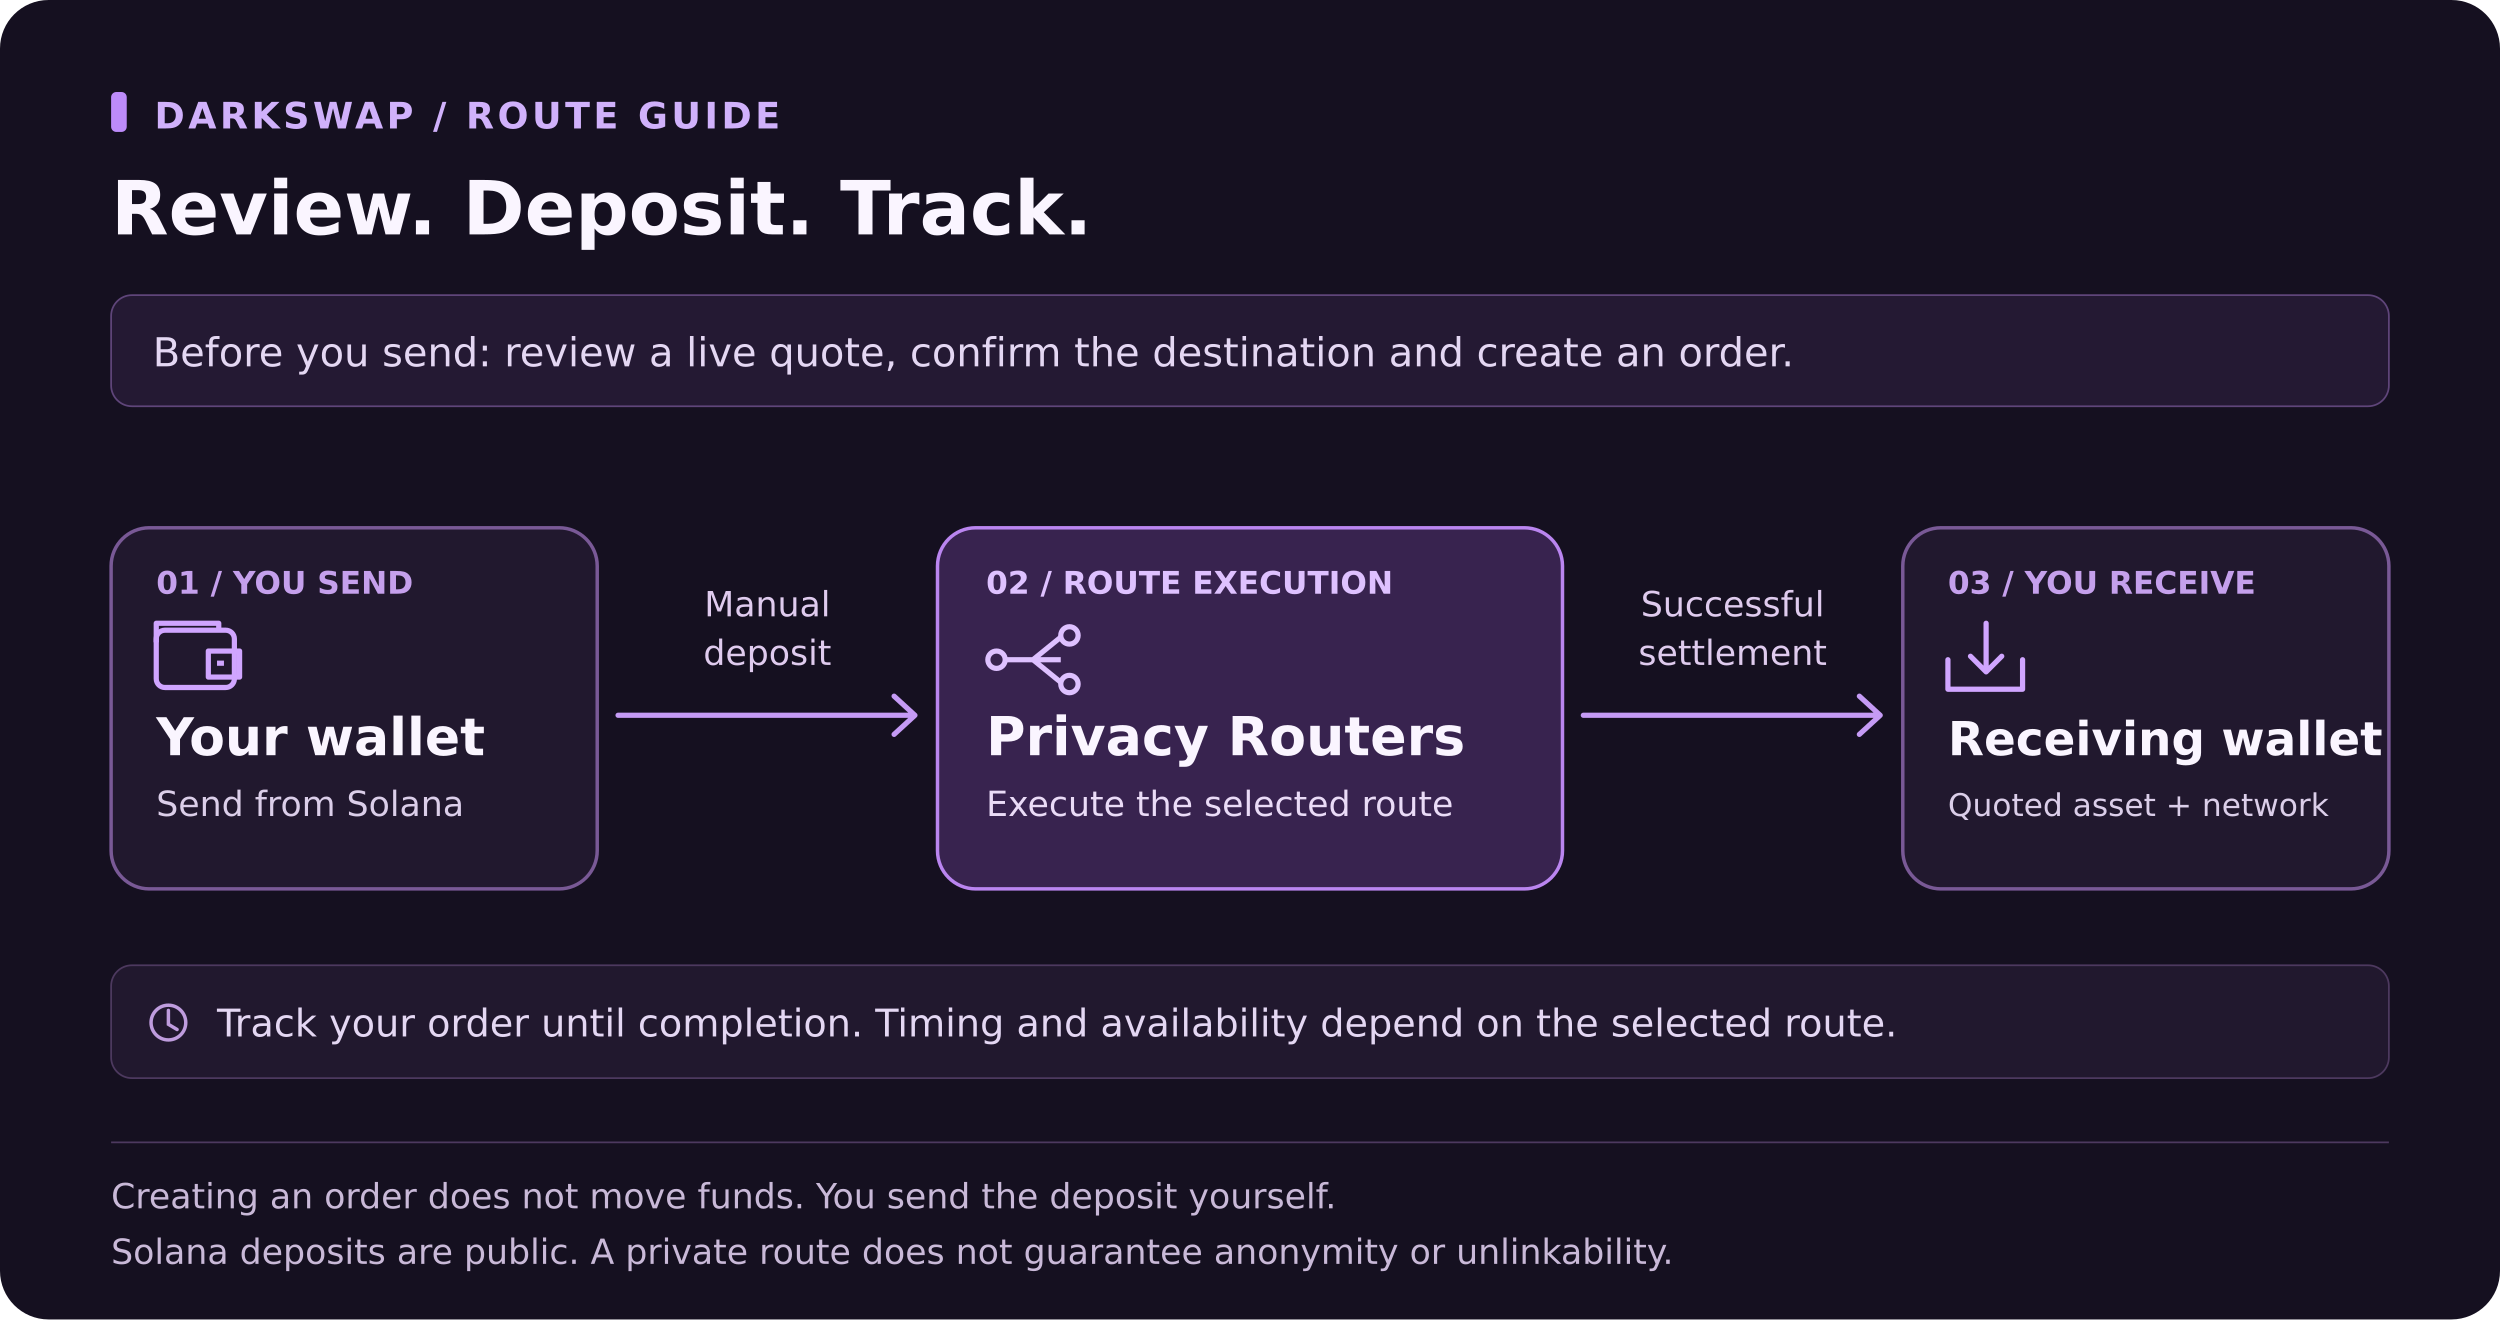
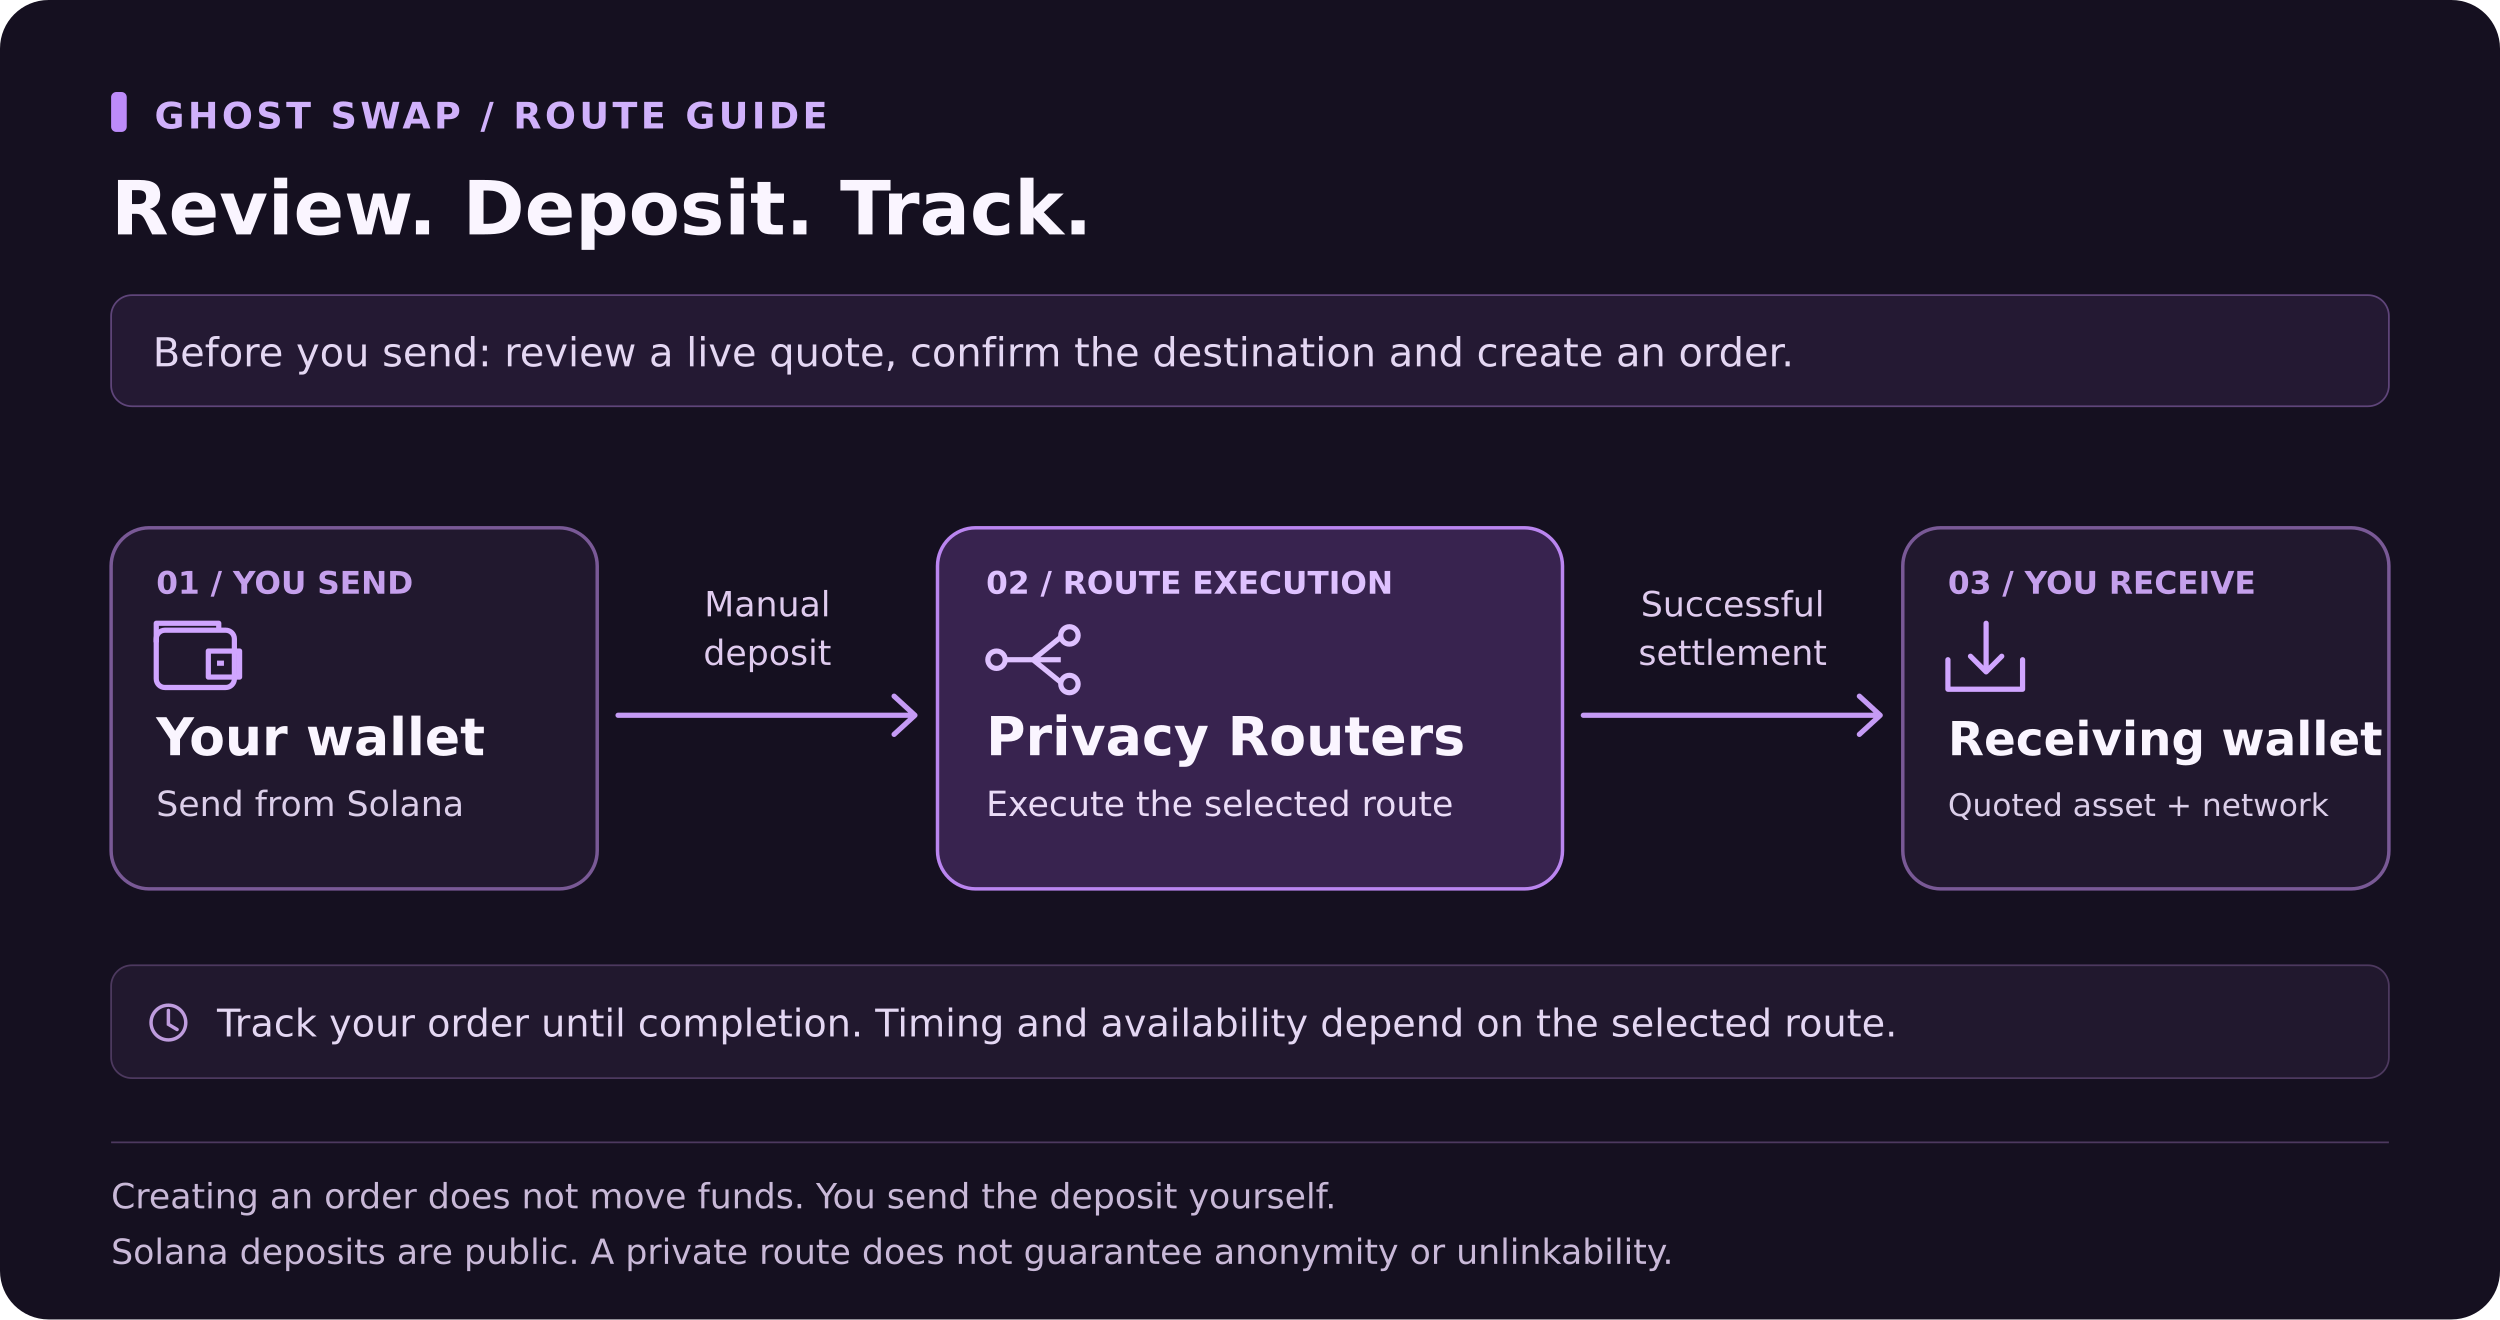
<svg xmlns="http://www.w3.org/2000/svg" width="1440" height="760" viewBox="0 0 1440 760" role="img" aria-labelledby="title description">
  <rect width="1440" height="760" rx="28" fill="#151020" />
  <g font-family="DejaVu Sans, sans-serif">
    <rect x="64" y="53" width="9" height="23" rx="3" fill="#bd8bfa" />
-     <text x="89" y="74" fill="#d0b1fb" font-size="21" font-weight="700" letter-spacing="2">DARKSWAP / ROUTE GUIDE</text>
+     <text x="89" y="74" fill="#d0b1fb" font-size="21" font-weight="700" letter-spacing="2">GHOST SWAP / ROUTE GUIDE</text>
    <text x="64" y="135" fill="#faf5ff" font-size="43" font-weight="700">Review. Deposit. Track.</text>
    <rect x="64" y="170" width="1312" height="64" rx="12" fill="#241933" stroke="#5f457a" />
    <text x="88" y="211" fill="#e4d7f3" font-size="23">Before you send: review a live quote, confirm the destination and create an order.</text>
    <rect x="64" y="304" width="280" height="208" rx="22" fill="#21182e" stroke="#795996" stroke-width="2" />
    <text x="90" y="342" fill="#c5a0ec" font-size="18" font-weight="700">01 / YOU SEND</text>
    <g fill="none" stroke="#d0a5ff" stroke-width="3" stroke-linejoin="round">
      <rect x="90" y="363" width="45" height="33" rx="5" />
      <path d="M90 370v-11h36v4M120 375h18v15h-18z" />
      <path d="M125 382h4" />
    </g>
    <text x="90" y="435" fill="#faf5ff" font-size="30" font-weight="700">Your wallet</text>
    <text x="90" y="470" fill="#dbcee9" font-size="20">Send from Solana</text>
    <path d="M356 412H526M515 401l12 11-12 11" fill="none" stroke="#c59bf5" stroke-width="3" stroke-linecap="round" stroke-linejoin="round" />
    <g text-anchor="middle" fill="#dfcbee" font-size="20">
      <text x="442" y="355">Manual</text>
      <text x="442" y="383">deposit</text>
    </g>
    <rect x="540" y="304" width="360" height="208" rx="22" fill="#38234f" stroke="#ba85f0" stroke-width="2" />
    <text x="568" y="342" fill="#dec1ff" font-size="18" font-weight="700">02 / ROUTE EXECUTION</text>
    <g fill="none" stroke="#dec1ff" stroke-width="3">
      <path d="M579 380h32m-16 0 16-13m-16 13 16 13" />
      <circle cx="574" cy="380" r="5" />
      <circle cx="616" cy="366" r="5" />
      <circle cx="616" cy="394" r="5" />
    </g>
    <text x="568" y="435" fill="#faf5ff" font-size="31" font-weight="700">Privacy Routers</text>
    <text x="568" y="470" fill="#eadbf7" font-size="20">Execute the selected route</text>
    <path d="M912 412H1082M1071 401l12 11-12 11" fill="none" stroke="#c59bf5" stroke-width="3" stroke-linecap="round" stroke-linejoin="round" />
    <g text-anchor="middle" fill="#dfcbee" font-size="20">
      <text x="998" y="355">Successful</text>
      <text x="998" y="383">settlement</text>
    </g>
    <rect x="1096" y="304" width="280" height="208" rx="22" fill="#21182e" stroke="#795996" stroke-width="2" />
    <text x="1122" y="342" fill="#c5a0ec" font-size="18" font-weight="700">03 / YOU RECEIVE</text>
    <g fill="none" stroke="#d0a5ff" stroke-width="3" stroke-linecap="round" stroke-linejoin="round">
      <path d="M1122 380v17h43v-17m-21-21v28m-9-9 9 9 9-9" />
    </g>
    <text x="1122" y="435" fill="#faf5ff" font-size="27" font-weight="700">Receiving wallet</text>
    <text x="1122" y="470" fill="#dbcee9" font-size="18">Quoted asset + network</text>
    <rect x="64" y="556" width="1312" height="65" rx="12" fill="#21182e" stroke="#4d395f" />
    <circle cx="97" cy="589" r="10" fill="none" stroke="#bf9cde" stroke-width="2" />
    <path d="M97 582v8l5 3" fill="none" stroke="#bf9cde" stroke-width="2" stroke-linecap="round" />
    <text x="125" y="597" fill="#e4d7f3" font-size="22">Track your order until completion. Timing and availability depend on the selected route.</text>
    <path d="M64 658H1376" stroke="#4d395f" />
    <text x="64" y="696" fill="#c9b9d8" font-size="20">Creating an order does not move funds. You send the deposit yourself.</text>
    <text x="64" y="728" fill="#c9b9d8" font-size="20">Solana deposits are public. A private route does not guarantee anonymity or unlinkability.</text>
  </g>
</svg>
